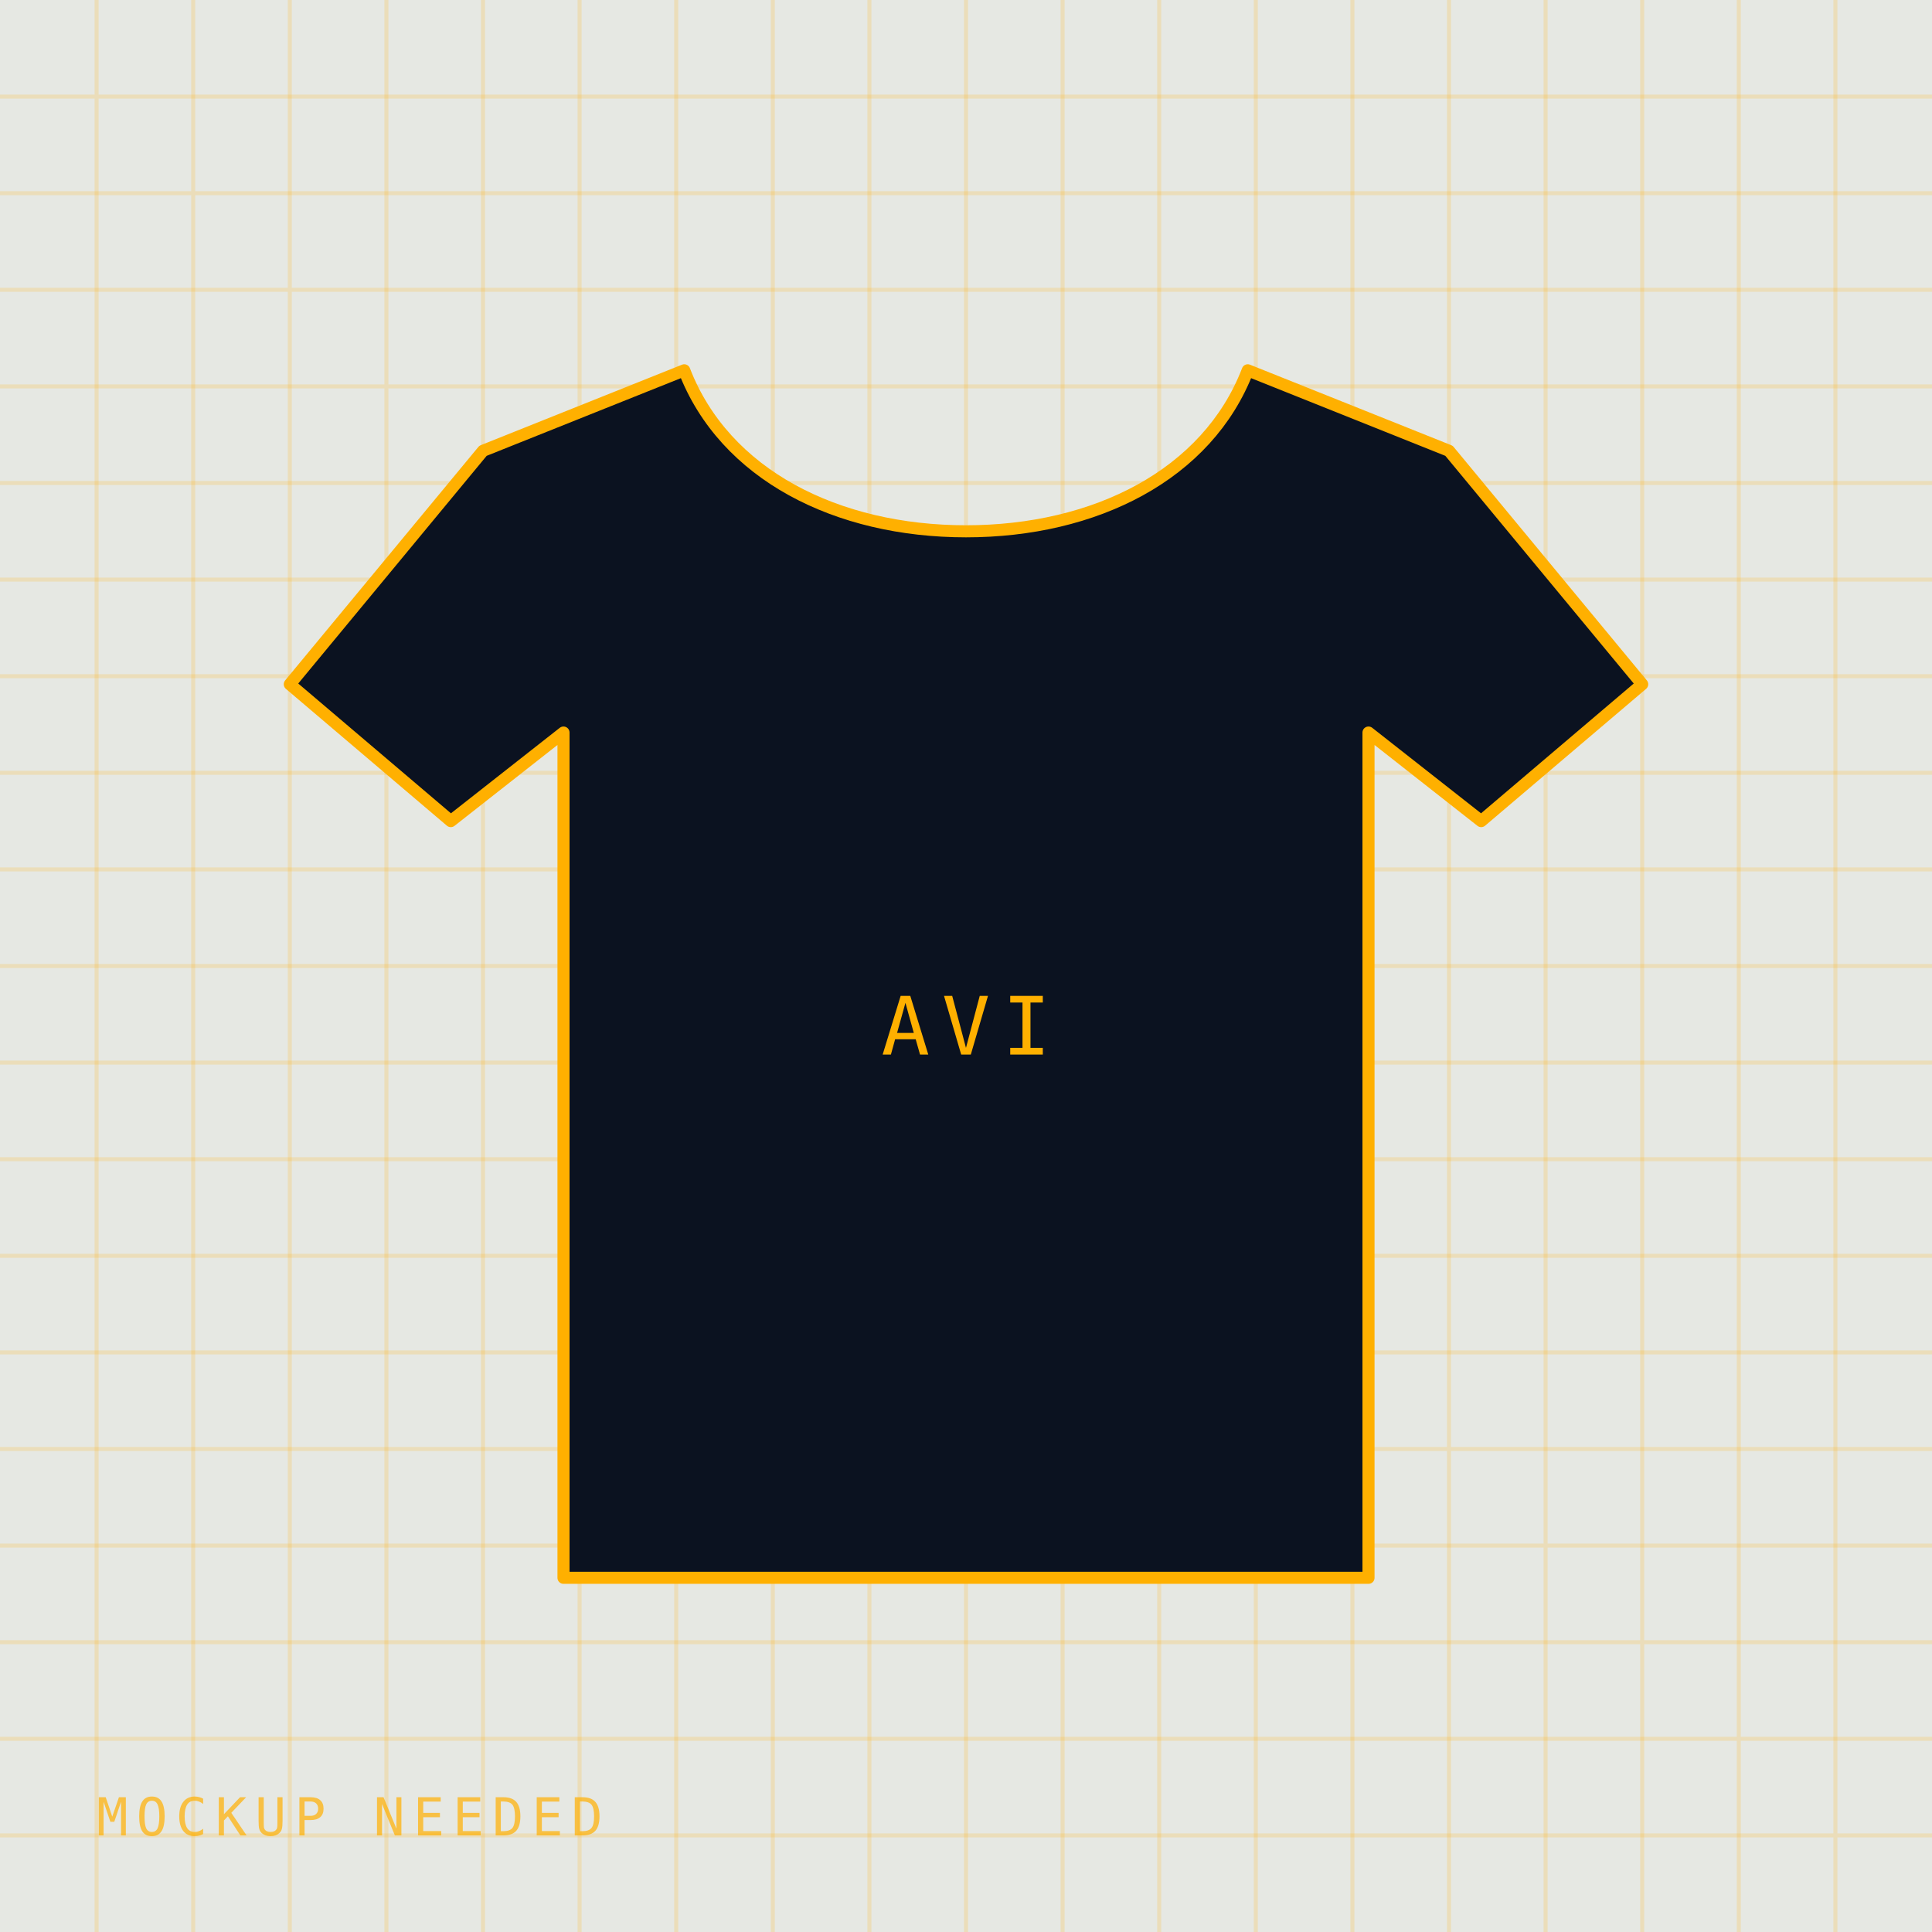
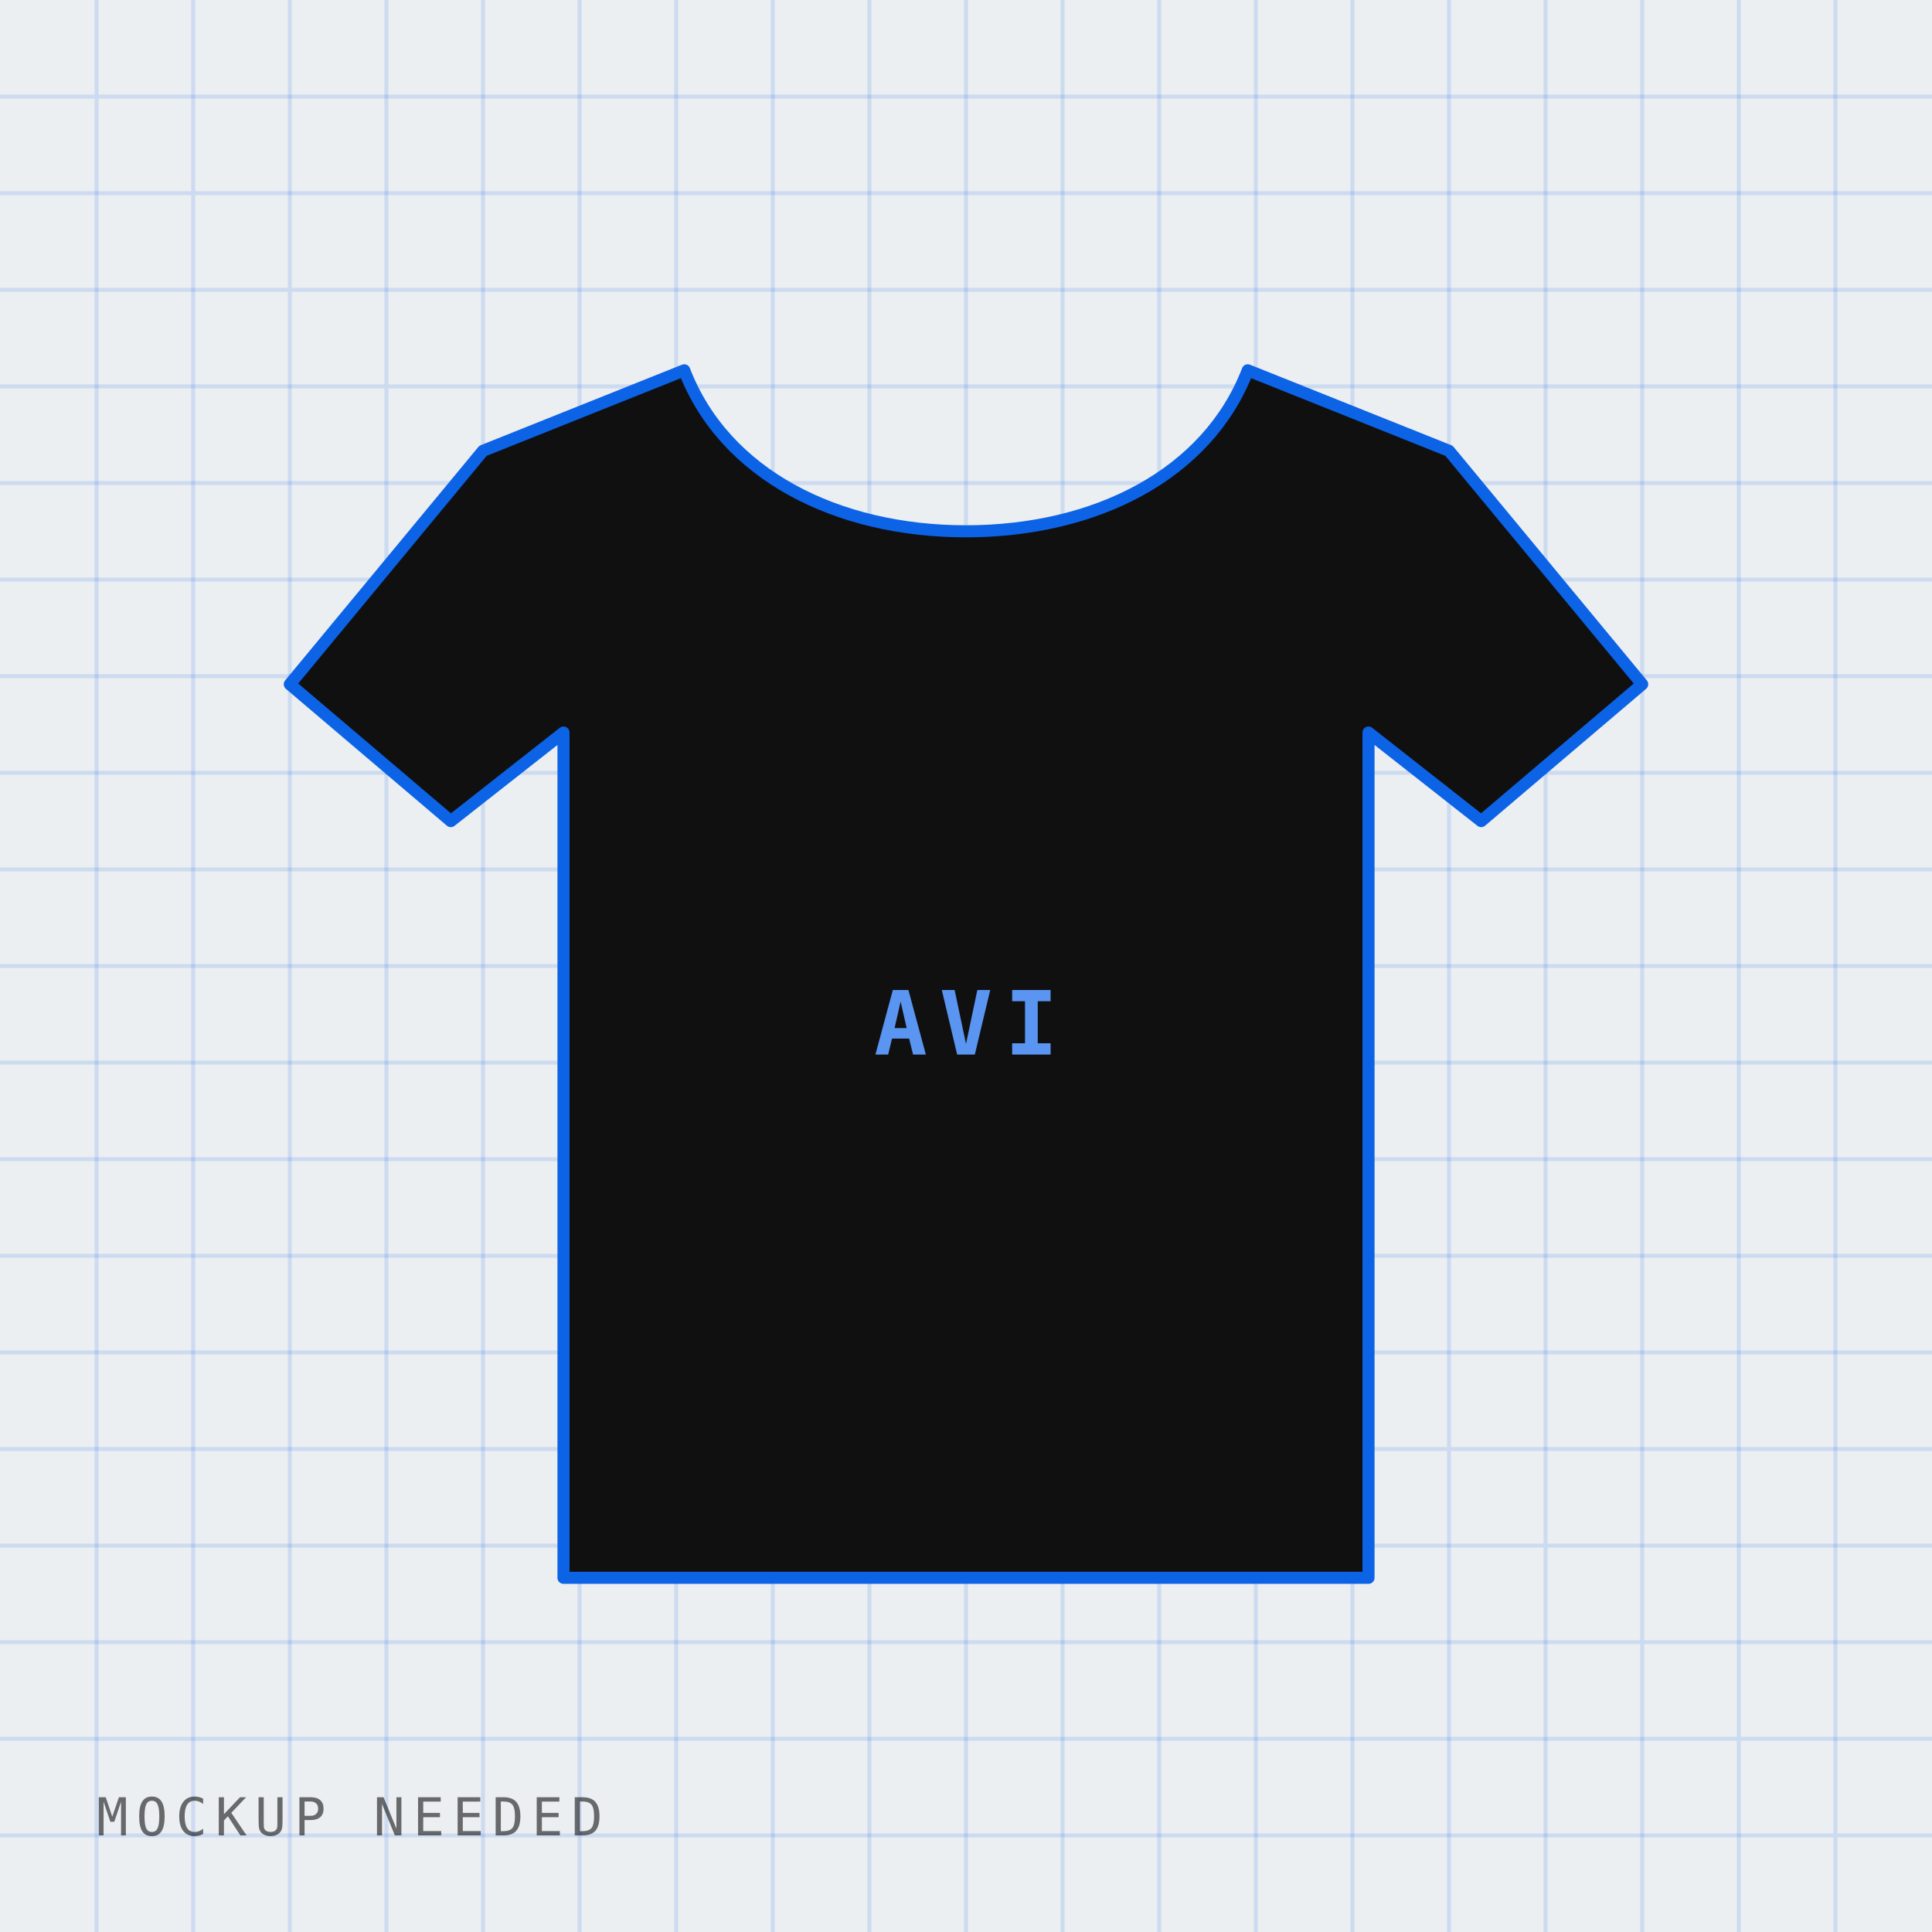
<svg xmlns="http://www.w3.org/2000/svg" viewBox="0 0 480 480">
-   <rect width="480" height="480" fill="#e6e8e3" />
-   <g fill="none" stroke="#ffb000" stroke-opacity=".18" stroke-width="1">
+   <rect width="480" height="480" fill="#eceff1" />
+   <g fill="none" stroke="#0c63e6" stroke-opacity=".14" stroke-width="1">
    <path d="M24 0V480M0 24H480" />
    <path d="M48 0V480M0 48H480" />
    <path d="M72 0V480M0 72H480" />
    <path d="M96 0V480M0 96H480" />
    <path d="M120 0V480M0 120H480" />
    <path d="M144 0V480M0 144H480" />
    <path d="M168 0V480M0 168H480" />
    <path d="M192 0V480M0 192H480" />
    <path d="M216 0V480M0 216H480" />
    <path d="M240 0V480M0 240H480" />
    <path d="M264 0V480M0 264H480" />
    <path d="M288 0V480M0 288H480" />
    <path d="M312 0V480M0 312H480" />
    <path d="M336 0V480M0 336H480" />
    <path d="M360 0V480M0 360H480" />
    <path d="M384 0V480M0 384H480" />
    <path d="M408 0V480M0 408H480" />
    <path d="M432 0V480M0 432H480" />
    <path d="M456 0V480M0 456H480" />
  </g>
-   <path d="M170 92 L120 112 L72 170 L112 204 L140 182 L140 392 L340 392 L340 182 L368 204 L408 170 L360 112 L310 92 C300 118 272 132 240 132 C208 132 180 118 170 92 Z" fill="#0b1220" stroke="#ffb000" stroke-width="3" stroke-linejoin="round" />
-   <text x="240" y="262" text-anchor="middle" font-family="monospace" font-size="20" letter-spacing="3" fill="#ffb000">AVI</text>
-   <text x="24" y="456" font-family="monospace" font-size="13" letter-spacing="2" fill="#ffb000" fill-opacity=".7">MOCKUP NEEDED</text>
+   <path d="M170 92 L120 112 L72 170 L112 204 L140 182 L140 392 L340 392 L340 182 L368 204 L408 170 L360 112 L310 92 C300 118 272 132 240 132 C208 132 180 118 170 92 Z" fill="#101011" stroke="#0c63e6" stroke-width="3" stroke-linejoin="round" />
+   <text x="240" y="262" text-anchor="middle" font-family="monospace" font-weight="700" font-size="22" letter-spacing="3" fill="#5a95f2">AVI</text>
+   <text x="24" y="456" font-family="monospace" font-size="13" letter-spacing="2" fill="#101011" fill-opacity=".6">MOCKUP NEEDED</text>
</svg>
